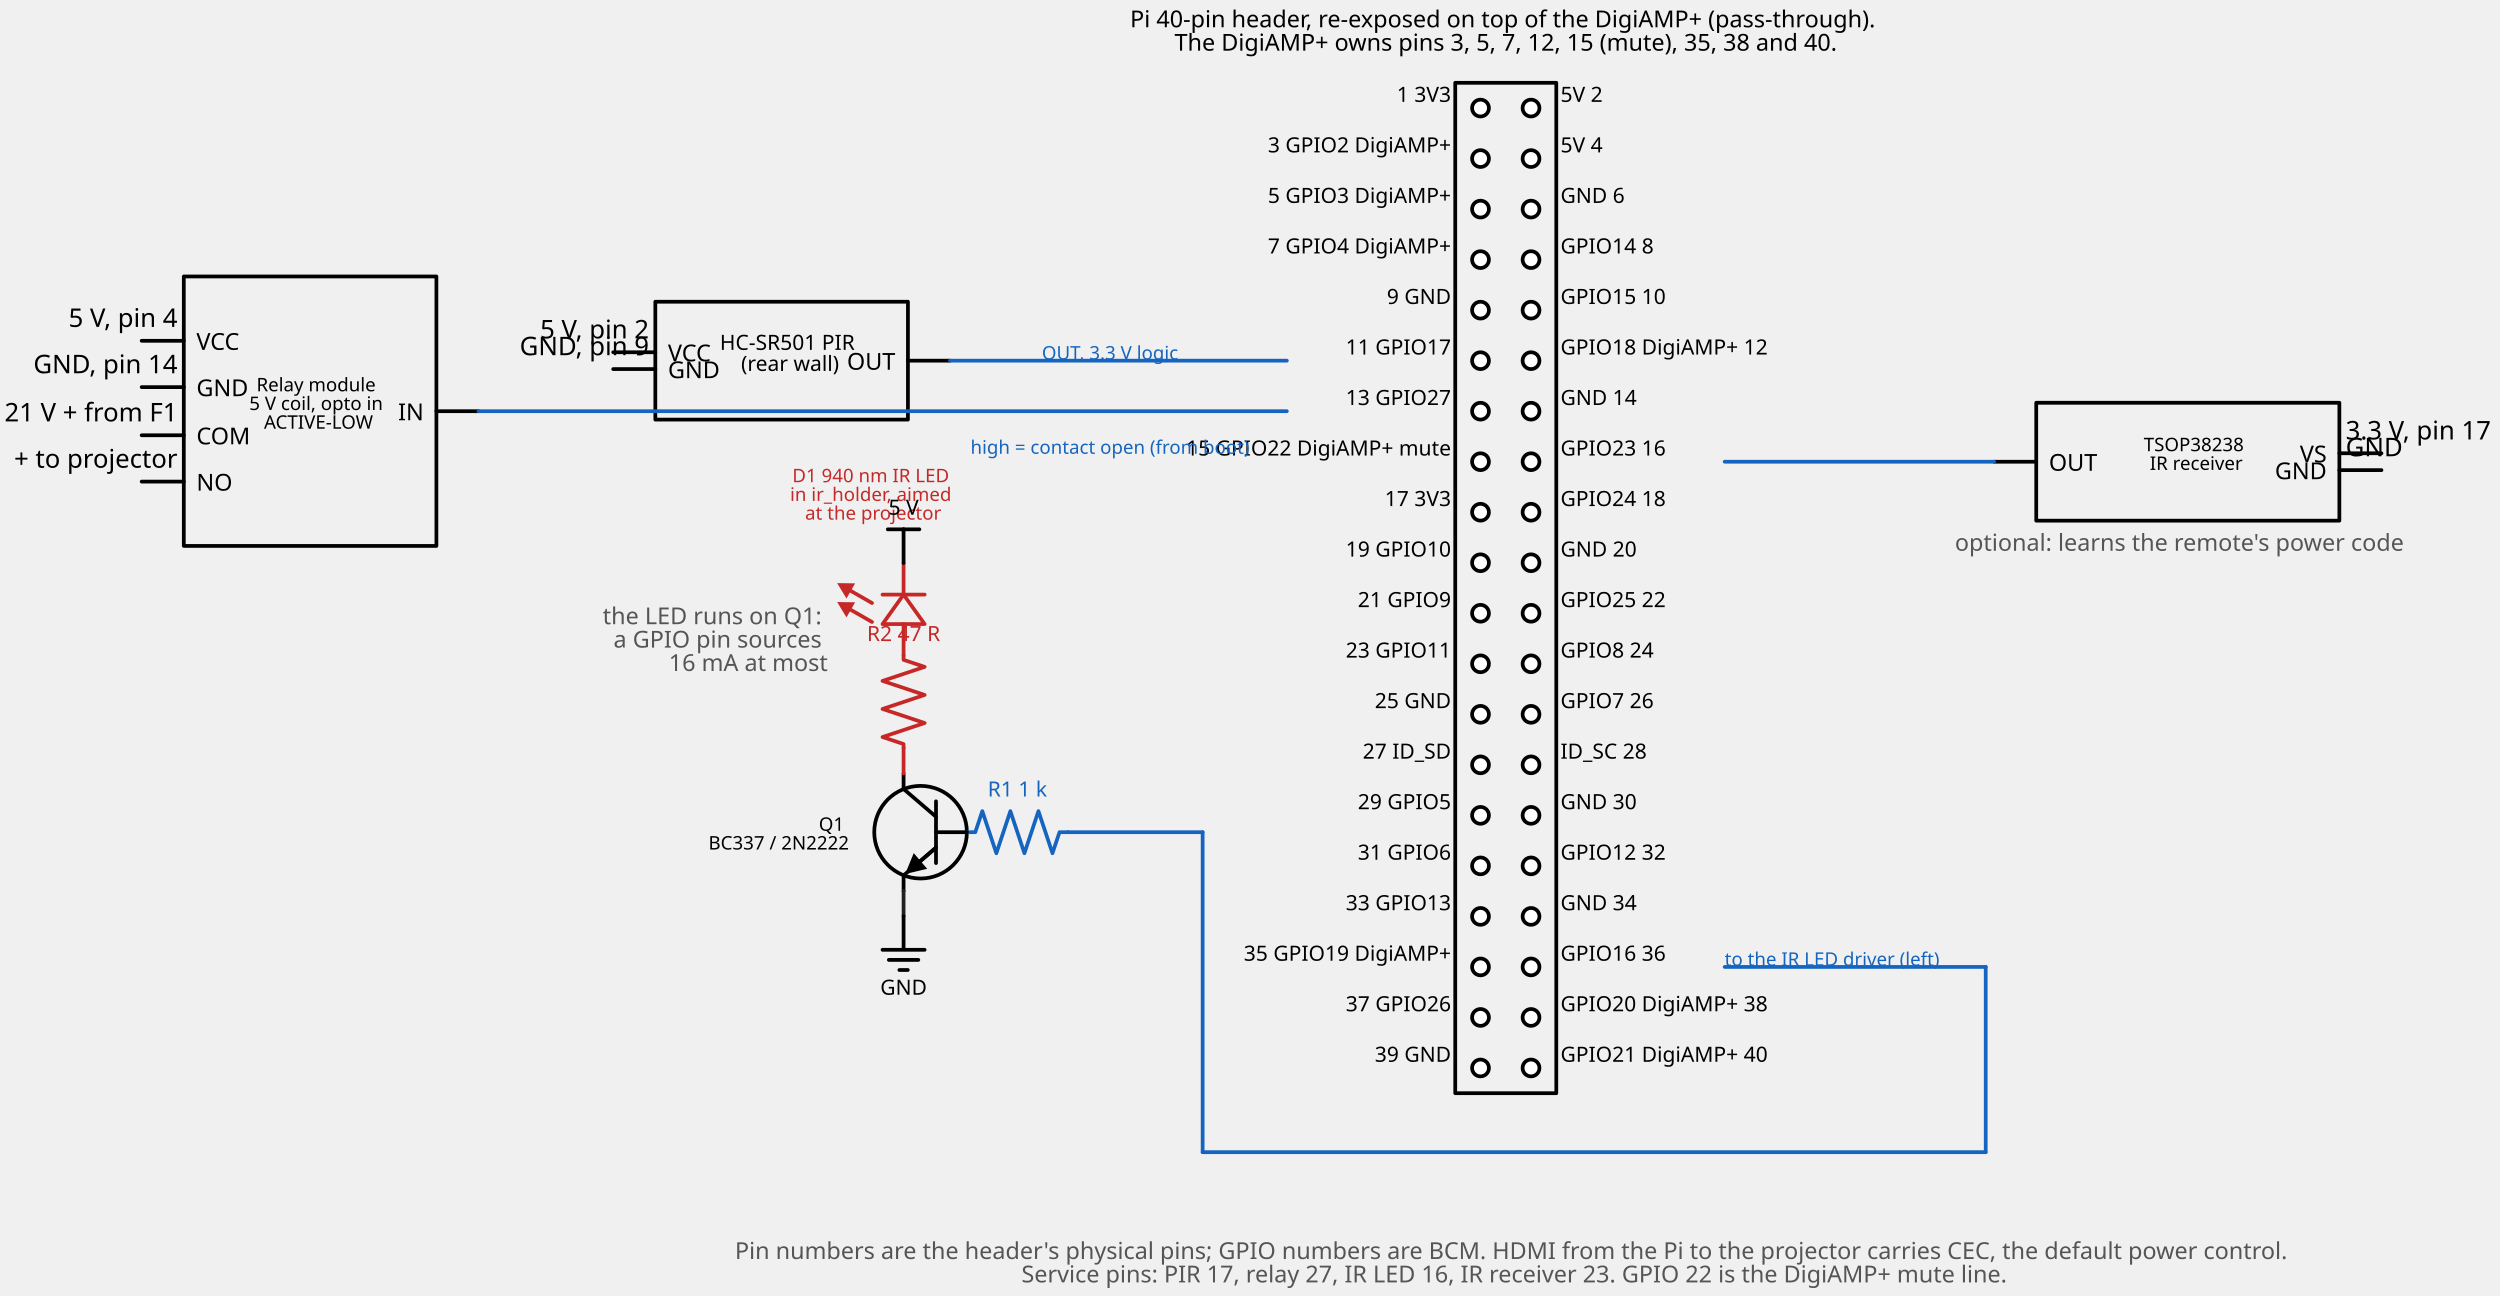
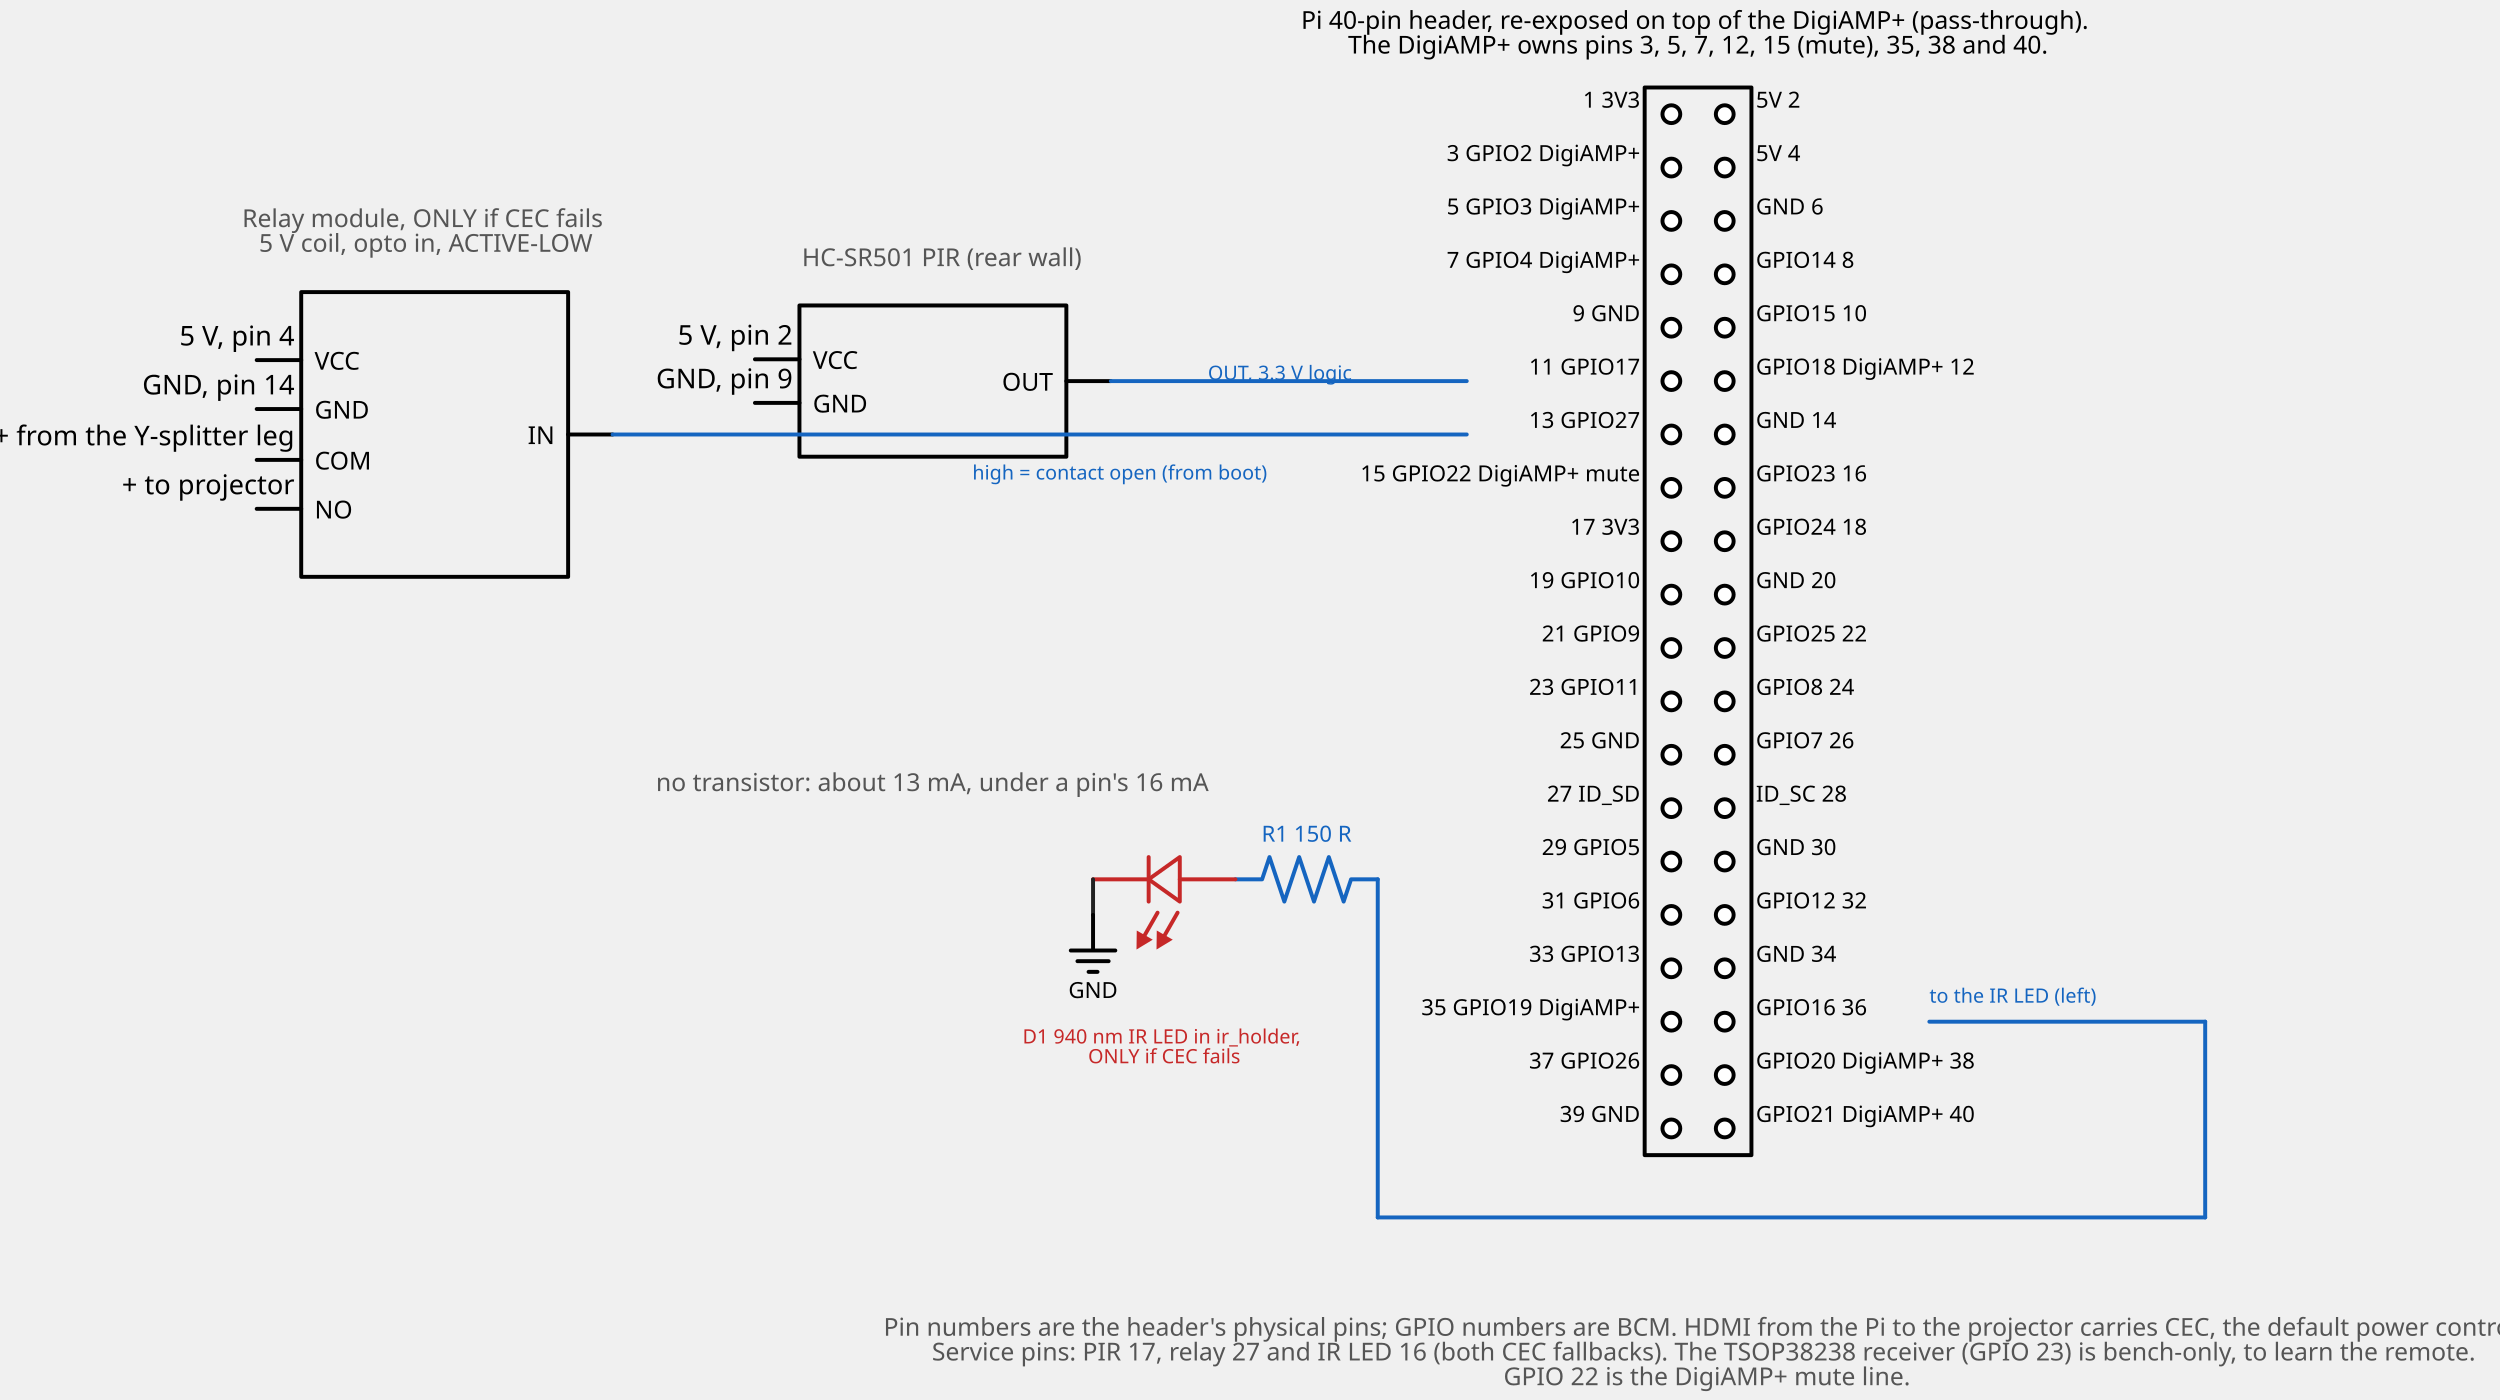
- <svg xmlns="http://www.w3.org/2000/svg" xml:lang="en" height="554.0pt" width="1068.86pt" viewBox="-622.18 -467.4 1068.86 554.0">
+ <svg xmlns="http://www.w3.org/2000/svg" xml:lang="en" height="566.2pt" width="1011.566pt" viewBox="-665.476 -467.4 1011.566 566.2">
  <polygon points="0,-0 0,-432 43.2,-432 43.2,-0 " style="stroke:black;fill:none;stroke-width:1.6;stroke-dasharray:-;stroke-linecap:round;stroke-linejoin:round;" />
-   <circle cx="-228.6" cy="-111.6" r="19.8" style="stroke:black;fill:none;stroke-width:1.6;stroke-dasharray:-;" />
-   <polygon points="-244.86,-200.58 -235.86,-213.18 -226.86,-200.58 " style="stroke:#c62828;fill:none;stroke-width:1.6;stroke-dasharray:-;stroke-linecap:round;stroke-linejoin:round;" />
-   <path d="M -342.0,-288 L -234,-288 L -234,-338.4 L -342,-338.4 L -342,-288" style="stroke:black;fill:none;stroke-width:1.6;stroke-dasharray:-;stroke-linecap:round;stroke-linejoin:round;" />
-   <path d="M -342.0,-316.8 L -360,-316.8" style="stroke:black;fill:none;stroke-width:1.6;stroke-dasharray:-;stroke-linecap:round;stroke-linejoin:round;" />
-   <path d="M -342.0,-309.6 L -360,-309.6" style="stroke:black;fill:none;stroke-width:1.6;stroke-dasharray:-;stroke-linecap:round;stroke-linejoin:round;" />
+   <polygon points="-188.1,-102.6 -200.7,-111.6 -188.1,-120.6 " style="stroke:#c62828;fill:none;stroke-width:1.6;stroke-dasharray:-;stroke-linecap:round;stroke-linejoin:round;" />
+   <path d="M -342.0,-282.6 L -234,-282.6 L -234,-343.8 L -342,-343.8 L -342,-282.6" style="stroke:black;fill:none;stroke-width:1.6;stroke-dasharray:-;stroke-linecap:round;stroke-linejoin:round;" />
+   <path d="M -342.0,-322.02 L -360,-322.02" style="stroke:black;fill:none;stroke-width:1.6;stroke-dasharray:-;stroke-linecap:round;stroke-linejoin:round;" />
+   <path d="M -342.0,-304.38 L -360,-304.38" style="stroke:black;fill:none;stroke-width:1.6;stroke-dasharray:-;stroke-linecap:round;stroke-linejoin:round;" />
  <path d="M -234.0,-313.2 L -216,-313.2" style="stroke:black;fill:none;stroke-width:1.6;stroke-dasharray:-;stroke-linecap:round;stroke-linejoin:round;" />
  <path d="M -72,-313.2 L -144,-313.2 L -216,-313.2" style="stroke:#1565c0;fill:none;stroke-width:1.6;stroke-dasharray:-;stroke-linecap:round;stroke-linejoin:round;" />
  <path d="M -543.6,-234.0 L -435.6,-234 L -435.6,-349.2 L -543.6,-349.2 L -543.6,-234" style="stroke:black;fill:none;stroke-width:1.6;stroke-dasharray:-;stroke-linecap:round;stroke-linejoin:round;" />
  <path d="M -543.6,-321.696 L -561.6,-321.696" style="stroke:black;fill:none;stroke-width:1.6;stroke-dasharray:-;stroke-linecap:round;stroke-linejoin:round;" />
  <path d="M -543.6,-301.896 L -561.6,-301.896" style="stroke:black;fill:none;stroke-width:1.6;stroke-dasharray:-;stroke-linecap:round;stroke-linejoin:round;" />
  <path d="M -543.6,-281.304 L -561.6,-281.304" style="stroke:black;fill:none;stroke-width:1.6;stroke-dasharray:-;stroke-linecap:round;stroke-linejoin:round;" />
  <path d="M -543.6,-261.504 L -561.6,-261.504" style="stroke:black;fill:none;stroke-width:1.6;stroke-dasharray:-;stroke-linecap:round;stroke-linejoin:round;" />
  <path d="M -435.6,-291.6 L -417.6,-291.6" style="stroke:black;fill:none;stroke-width:1.6;stroke-dasharray:-;stroke-linecap:round;stroke-linejoin:round;" />
  <path d="M -72,-291.6 L -244.8,-291.6 L -417.6,-291.6" style="stroke:#1565c0;fill:none;stroke-width:1.6;stroke-dasharray:-;stroke-linecap:round;stroke-linejoin:round;" />
  <path d="M 115.2,-54 L 171,-54 L 226.8,-54" style="stroke:#1565c0;fill:none;stroke-width:1.6;stroke-dasharray:-;stroke-linecap:round;stroke-linejoin:round;" />
  <path d="M 226.8,-54 L 226.8,-14.4 L 226.8,25.2" style="stroke:#1565c0;fill:none;stroke-width:1.6;stroke-dasharray:-;stroke-linecap:round;stroke-linejoin:round;" />
  <path d="M 226.8,25.2 L 59.4,25.2 L -108,25.2" style="stroke:#1565c0;fill:none;stroke-width:1.6;stroke-dasharray:-;stroke-linecap:round;stroke-linejoin:round;" />
  <path d="M -108.0,25.2 L -108,-43.2 L -108,-111.6" style="stroke:#1565c0;fill:none;stroke-width:1.6;stroke-dasharray:-;stroke-linecap:round;stroke-linejoin:round;" />
-   <path d="M -108.0,-111.6 L -136.8,-111.6 L -165.6,-111.6" style="stroke:#1565c0;fill:none;stroke-width:1.6;stroke-dasharray:-;stroke-linecap:round;stroke-linejoin:round;" />
-   <path d="M -165.6,-111.6 L -169.2,-111.6 L -172.2,-102.6 L -178.2,-120.6 L -184.2,-102.6 L -190.2,-120.6 L -196.2,-102.6 L -202.2,-120.6 L -205.2,-111.6 L -208.8,-111.6" style="stroke:#1565c0;fill:none;stroke-width:1.6;stroke-dasharray:-;stroke-linecap:round;stroke-linejoin:round;" />
-   <path d="M -222,-111.6 L -208.8,-111.6" style="stroke:black;fill:none;stroke-width:1.6;stroke-dasharray:-;stroke-linecap:round;stroke-linejoin:round;" />
-   <path d="M -222,-98.4 L -222,-124.8" style="stroke:black;fill:none;stroke-width:1.6;stroke-dasharray:-;stroke-linecap:round;stroke-linejoin:round;" />
-   <path d="M -235.86,-136.68 L -235.86,-130.08 L -222,-118.2" style="stroke:black;fill:none;stroke-width:1.6;stroke-dasharray:-;stroke-linecap:round;stroke-linejoin:round;" />
-   <path d="M -235.86,-86.52 L -235.86,-93.12 L -222,-105" style="stroke:black;fill:none;stroke-width:1.6;stroke-dasharray:-;stroke-linecap:round;stroke-linejoin:round;" />
-   <path d="M -229.027,-98.977 L -222,-105" style="stroke:black;fill:none;stroke-width:1.6;stroke-dasharray:-;stroke-linecap:round;stroke-linejoin:round;" />
-   <path d="M -234.341 -94.422 L -231.37 -101.71 L -226.684 -96.244 Z" style="stroke:black;fill:black;stroke-linecap:butt;stroke-linejoin:miter;" />
-   <path d="M -235.86,-86.52 L -235.86,-81.12 L -235.86,-75.72" style="stroke:#212121;fill:none;stroke-width:1.6;stroke-dasharray:-;stroke-linecap:round;stroke-linejoin:round;" />
-   <path d="M -235.86,-75.72 L -235.86,-61.32 L -244.86,-61.32 L -226.86,-61.32 M -242.16,-57 L -229.56,-57 M -237.66,-52.68 L -234.06,-52.68" style="stroke:black;fill:none;stroke-width:1.6;stroke-dasharray:-;stroke-linecap:round;stroke-linejoin:round;" />
-   <path d="M -235.86,-136.68 L -235.86,-142.08 L -235.86,-147.48" style="stroke:#c62828;fill:none;stroke-width:1.6;stroke-dasharray:-;stroke-linecap:round;stroke-linejoin:round;" />
-   <path d="M -235.86,-147.48 L -235.86,-149.28 L -244.86,-152.28 L -226.86,-158.28 L -244.86,-164.28 L -226.86,-170.28 L -244.86,-176.28 L -226.86,-182.28 L -235.86,-185.28 L -235.86,-187.08" style="stroke:#c62828;fill:none;stroke-width:1.6;stroke-dasharray:-;stroke-linecap:round;stroke-linejoin:round;" />
-   <path d="M -235.86,-187.08 L -235.86,-200.58 M -244.86,-213.18 L -226.86,-213.18 M -235.86,-213.18 L -235.86,-226.68" style="stroke:#c62828;fill:none;stroke-width:1.6;stroke-dasharray:-;stroke-linecap:round;stroke-linejoin:round;" />
-   <path d="M -249.36,-209.58 L -258.859,-215.008" style="stroke:#c62828;fill:none;stroke-width:1.6;stroke-dasharray:-;stroke-linecap:round;stroke-linejoin:round;" />
-   <path d="M -263.374 -217.588 L -257.43 -217.508 L -260.288 -212.507 Z" style="stroke:#c62828;fill:#c62828;stroke-linecap:butt;stroke-linejoin:miter;" />
-   <path d="M -249.36,-201.48 L -258.859,-206.908" style="stroke:#c62828;fill:none;stroke-width:1.6;stroke-dasharray:-;stroke-linecap:round;stroke-linejoin:round;" />
-   <path d="M -263.374 -209.488 L -257.43 -209.408 L -260.288 -204.407 Z" style="stroke:#c62828;fill:#c62828;stroke-linecap:butt;stroke-linejoin:miter;" />
-   <path d="M -235.86,-226.68 L -235.86,-241.08" style="stroke:black;fill:none;stroke-width:1.6;stroke-dasharray:-;stroke-linecap:round;stroke-linejoin:round;" />
-   <path d="M -235.86,-241.08 L -242.61,-241.08" style="stroke:black;fill:none;stroke-width:1.6;stroke-dasharray:-;stroke-linecap:round;stroke-linejoin:round;" />
-   <path d="M -235.86,-241.08 L -229.11,-241.08" style="stroke:black;fill:none;stroke-width:1.6;stroke-dasharray:-;stroke-linecap:round;stroke-linejoin:round;" />
-   <path d="M 248.4,-244.8 L 378,-244.8 L 378,-295.2 L 248.4,-295.2 L 248.4,-244.8" style="stroke:black;fill:none;stroke-width:1.6;stroke-dasharray:-;stroke-linecap:round;stroke-linejoin:round;" />
-   <path d="M 248.4,-270.0 L 230.4,-270" style="stroke:black;fill:none;stroke-width:1.6;stroke-dasharray:-;stroke-linecap:round;stroke-linejoin:round;" />
-   <path d="M 378.0,-273.6 L 396,-273.6" style="stroke:black;fill:none;stroke-width:1.6;stroke-dasharray:-;stroke-linecap:round;stroke-linejoin:round;" />
-   <path d="M 378.0,-266.4 L 396,-266.4" style="stroke:black;fill:none;stroke-width:1.6;stroke-dasharray:-;stroke-linecap:round;stroke-linejoin:round;" />
-   <path d="M 115.2,-270.0 L 172.8,-270 L 230.4,-270" style="stroke:#1565c0;fill:none;stroke-width:1.6;stroke-dasharray:-;stroke-linecap:round;stroke-linejoin:round;" />
+   <path d="M -108.0,-111.6 L -118.8,-111.6 L -121.8,-102.6 L -127.8,-120.6 L -133.8,-102.6 L -139.8,-120.6 L -145.8,-102.6 L -151.8,-120.6 L -154.8,-111.6 L -165.6,-111.6" style="stroke:#1565c0;fill:none;stroke-width:1.6;stroke-dasharray:-;stroke-linecap:round;stroke-linejoin:round;" />
+   <path d="M -165.6,-111.6 L -188.1,-111.6 M -200.7,-102.6 L -200.7,-120.6 M -200.7,-111.6 L -223.2,-111.6" style="stroke:#c62828;fill:none;stroke-width:1.6;stroke-dasharray:-;stroke-linecap:round;stroke-linejoin:round;" />
+   <path d="M -197.1,-98.1 L -202.528,-88.601" style="stroke:#c62828;fill:none;stroke-width:1.6;stroke-dasharray:-;stroke-linecap:round;stroke-linejoin:round;" />
+   <path d="M -205.108 -84.086 L -205.028 -90.03 L -200.027 -87.172 Z" style="stroke:#c62828;fill:#c62828;stroke-linecap:butt;stroke-linejoin:miter;" />
+   <path d="M -189.0,-98.1 L -194.428,-88.601" style="stroke:#c62828;fill:none;stroke-width:1.6;stroke-dasharray:-;stroke-linecap:round;stroke-linejoin:round;" />
+   <path d="M -197.008 -84.086 L -196.928 -90.03 L -191.927 -87.172 Z" style="stroke:#c62828;fill:#c62828;stroke-linecap:butt;stroke-linejoin:miter;" />
+   <path d="M -223.2,-111.6 L -223.2,-104.4 L -223.2,-97.2" style="stroke:#212121;fill:none;stroke-width:1.6;stroke-dasharray:-;stroke-linecap:round;stroke-linejoin:round;" />
+   <path d="M -223.2,-97.2 L -223.2,-82.8 L -232.2,-82.8 L -214.2,-82.8 M -229.5,-78.48 L -216.9,-78.48 M -225,-74.16 L -221.4,-74.16" style="stroke:black;fill:none;stroke-width:1.6;stroke-dasharray:-;stroke-linecap:round;stroke-linejoin:round;" />
  <text x="-1.8" y="-430.2" dominant-baseline="ideographic" fill="black" font-size="9" font-family="sans" text-anchor="end">
    <tspan x="-1.8" dy="9">1  3V3</tspan>
  </text>
  <text x="45.0" y="-430.2" dominant-baseline="ideographic" fill="black" font-size="9" font-family="sans" text-anchor="start">
    <tspan x="45.0" dy="9">5V  2</tspan>
  </text>
  <text x="-1.8" y="-408.6" dominant-baseline="ideographic" fill="black" font-size="9" font-family="sans" text-anchor="end">
    <tspan x="-1.8" dy="9">3  GPIO2 DigiAMP+</tspan>
  </text>
  <text x="45.0" y="-408.6" dominant-baseline="ideographic" fill="black" font-size="9" font-family="sans" text-anchor="start">
    <tspan x="45.0" dy="9">5V  4</tspan>
  </text>
  <text x="-1.8" y="-387.0" dominant-baseline="ideographic" fill="black" font-size="9" font-family="sans" text-anchor="end">
    <tspan x="-1.8" dy="9">5  GPIO3 DigiAMP+</tspan>
  </text>
  <text x="45.0" y="-387.0" dominant-baseline="ideographic" fill="black" font-size="9" font-family="sans" text-anchor="start">
    <tspan x="45.0" dy="9">GND  6</tspan>
  </text>
  <text x="-1.8" y="-365.4" dominant-baseline="ideographic" fill="black" font-size="9" font-family="sans" text-anchor="end">
    <tspan x="-1.8" dy="9">7  GPIO4 DigiAMP+</tspan>
  </text>
  <text x="45.0" y="-365.4" dominant-baseline="ideographic" fill="black" font-size="9" font-family="sans" text-anchor="start">
    <tspan x="45.0" dy="9">GPIO14  8</tspan>
  </text>
  <text x="-1.8" y="-343.8" dominant-baseline="ideographic" fill="black" font-size="9" font-family="sans" text-anchor="end">
    <tspan x="-1.8" dy="9">9  GND</tspan>
  </text>
  <text x="45.0" y="-343.8" dominant-baseline="ideographic" fill="black" font-size="9" font-family="sans" text-anchor="start">
    <tspan x="45.0" dy="9">GPIO15  10</tspan>
  </text>
  <text x="-1.8" y="-322.2" dominant-baseline="ideographic" fill="black" font-size="9" font-family="sans" text-anchor="end">
    <tspan x="-1.8" dy="9">11  GPIO17</tspan>
  </text>
  <text x="45.0" y="-322.2" dominant-baseline="ideographic" fill="black" font-size="9" font-family="sans" text-anchor="start">
    <tspan x="45.0" dy="9">GPIO18 DigiAMP+  12</tspan>
  </text>
  <text x="-1.8" y="-300.6" dominant-baseline="ideographic" fill="black" font-size="9" font-family="sans" text-anchor="end">
    <tspan x="-1.8" dy="9">13  GPIO27</tspan>
  </text>
  <text x="45.0" y="-300.6" dominant-baseline="ideographic" fill="black" font-size="9" font-family="sans" text-anchor="start">
    <tspan x="45.0" dy="9">GND  14</tspan>
  </text>
  <text x="-1.8" y="-279.0" dominant-baseline="ideographic" fill="black" font-size="9" font-family="sans" text-anchor="end">
    <tspan x="-1.8" dy="9">15  GPIO22 DigiAMP+ mute</tspan>
  </text>
  <text x="45.0" y="-279.0" dominant-baseline="ideographic" fill="black" font-size="9" font-family="sans" text-anchor="start">
    <tspan x="45.0" dy="9">GPIO23  16</tspan>
  </text>
  <text x="-1.8" y="-257.4" dominant-baseline="ideographic" fill="black" font-size="9" font-family="sans" text-anchor="end">
    <tspan x="-1.8" dy="9">17  3V3</tspan>
  </text>
  <text x="45.0" y="-257.4" dominant-baseline="ideographic" fill="black" font-size="9" font-family="sans" text-anchor="start">
    <tspan x="45.0" dy="9">GPIO24  18</tspan>
  </text>
  <text x="-1.8" y="-235.8" dominant-baseline="ideographic" fill="black" font-size="9" font-family="sans" text-anchor="end">
    <tspan x="-1.8" dy="9">19  GPIO10</tspan>
  </text>
  <text x="45.0" y="-235.8" dominant-baseline="ideographic" fill="black" font-size="9" font-family="sans" text-anchor="start">
    <tspan x="45.0" dy="9">GND  20</tspan>
  </text>
  <text x="-1.8" y="-214.2" dominant-baseline="ideographic" fill="black" font-size="9" font-family="sans" text-anchor="end">
    <tspan x="-1.8" dy="9">21  GPIO9</tspan>
  </text>
  <text x="45.0" y="-214.2" dominant-baseline="ideographic" fill="black" font-size="9" font-family="sans" text-anchor="start">
    <tspan x="45.0" dy="9">GPIO25  22</tspan>
  </text>
  <text x="-1.8" y="-192.6" dominant-baseline="ideographic" fill="black" font-size="9" font-family="sans" text-anchor="end">
    <tspan x="-1.8" dy="9">23  GPIO11</tspan>
  </text>
  <text x="45.0" y="-192.6" dominant-baseline="ideographic" fill="black" font-size="9" font-family="sans" text-anchor="start">
    <tspan x="45.0" dy="9">GPIO8  24</tspan>
  </text>
  <text x="-1.8" y="-171" dominant-baseline="ideographic" fill="black" font-size="9" font-family="sans" text-anchor="end">
    <tspan x="-1.8" dy="9">25  GND</tspan>
  </text>
  <text x="45.0" y="-171" dominant-baseline="ideographic" fill="black" font-size="9" font-family="sans" text-anchor="start">
    <tspan x="45.0" dy="9">GPIO7  26</tspan>
  </text>
  <text x="-1.8" y="-149.4" dominant-baseline="ideographic" fill="black" font-size="9" font-family="sans" text-anchor="end">
    <tspan x="-1.8" dy="9">27  ID_SD</tspan>
  </text>
  <text x="45.0" y="-149.4" dominant-baseline="ideographic" fill="black" font-size="9" font-family="sans" text-anchor="start">
    <tspan x="45.0" dy="9">ID_SC  28</tspan>
  </text>
  <text x="-1.8" y="-127.8" dominant-baseline="ideographic" fill="black" font-size="9" font-family="sans" text-anchor="end">
    <tspan x="-1.8" dy="9">29  GPIO5</tspan>
  </text>
  <text x="45.0" y="-127.8" dominant-baseline="ideographic" fill="black" font-size="9" font-family="sans" text-anchor="start">
    <tspan x="45.0" dy="9">GND  30</tspan>
  </text>
  <text x="-1.8" y="-106.2" dominant-baseline="ideographic" fill="black" font-size="9" font-family="sans" text-anchor="end">
    <tspan x="-1.8" dy="9">31  GPIO6</tspan>
  </text>
  <text x="45.0" y="-106.2" dominant-baseline="ideographic" fill="black" font-size="9" font-family="sans" text-anchor="start">
    <tspan x="45.0" dy="9">GPIO12  32</tspan>
  </text>
  <text x="-1.8" y="-84.6" dominant-baseline="ideographic" fill="black" font-size="9" font-family="sans" text-anchor="end">
    <tspan x="-1.8" dy="9">33  GPIO13</tspan>
  </text>
  <text x="45.0" y="-84.6" dominant-baseline="ideographic" fill="black" font-size="9" font-family="sans" text-anchor="start">
    <tspan x="45.0" dy="9">GND  34</tspan>
  </text>
  <text x="-1.8" y="-63" dominant-baseline="ideographic" fill="black" font-size="9" font-family="sans" text-anchor="end">
    <tspan x="-1.8" dy="9">35  GPIO19 DigiAMP+</tspan>
  </text>
  <text x="45.0" y="-63" dominant-baseline="ideographic" fill="black" font-size="9" font-family="sans" text-anchor="start">
    <tspan x="45.0" dy="9">GPIO16  36</tspan>
  </text>
  <text x="-1.8" y="-41.4" dominant-baseline="ideographic" fill="black" font-size="9" font-family="sans" text-anchor="end">
    <tspan x="-1.8" dy="9">37  GPIO26</tspan>
  </text>
  <text x="45.0" y="-41.4" dominant-baseline="ideographic" fill="black" font-size="9" font-family="sans" text-anchor="start">
    <tspan x="45.0" dy="9">GPIO20 DigiAMP+  38</tspan>
  </text>
  <text x="-1.8" y="-19.8" dominant-baseline="ideographic" fill="black" font-size="9" font-family="sans" text-anchor="end">
    <tspan x="-1.8" dy="9">39  GND</tspan>
  </text>
  <text x="45.0" y="-19.8" dominant-baseline="ideographic" fill="black" font-size="9" font-family="sans" text-anchor="start">
    <tspan x="45.0" dy="9">GPIO21 DigiAMP+  40</tspan>
  </text>
  <text x="21.6" y="-462.8" dominant-baseline="ideographic" fill="black" font-size="10" font-family="sans" text-anchor="middle">
    <tspan x="21.6" dy="10">Pi 40-pin header, re-exposed on top of the DigiAMP+ (pass-through).</tspan>
    <tspan x="21.6" dy="10">The DigiAMP+ owns pins 3, 5, 7, 12, 15 (mute), 35, 38 and 40.</tspan>
  </text>
-   <text x="-344.7" y="-330.5" dominant-baseline="ideographic" fill="black" font-size="11" font-family="sans" text-anchor="end">
+   <text x="-344.7" y="-335.72" dominant-baseline="ideographic" fill="black" font-size="11" font-family="sans" text-anchor="end">
    <tspan x="-344.7" dy="11">5 V, pin 2</tspan>
  </text>
-   <text x="-336.6" y="-326.8" dominant-baseline="central" fill="black" font-size="10" font-family="sans" text-anchor="start">
+   <text x="-336.6" y="-332.02" dominant-baseline="central" fill="black" font-size="10" font-family="sans" text-anchor="start">
    <tspan x="-336.6" dy="10">VCC</tspan>
  </text>
-   <text x="-344.7" y="-323.3" dominant-baseline="ideographic" fill="black" font-size="11" font-family="sans" text-anchor="end">
+   <text x="-344.7" y="-318.08" dominant-baseline="ideographic" fill="black" font-size="11" font-family="sans" text-anchor="end">
    <tspan x="-344.7" dy="11">GND, pin 9</tspan>
  </text>
-   <text x="-336.6" y="-319.6" dominant-baseline="central" fill="black" font-size="10" font-family="sans" text-anchor="start">
+   <text x="-336.6" y="-314.38" dominant-baseline="central" fill="black" font-size="10" font-family="sans" text-anchor="start">
    <tspan x="-336.6" dy="10">GND</tspan>
  </text>
  <text x="-239.4" y="-323.2" dominant-baseline="central" fill="black" font-size="10" font-family="sans" text-anchor="end">
    <tspan x="-239.4" dy="10">OUT</tspan>
  </text>
-   <text x="-284.4" y="-330.3" dominant-baseline="central" fill="black" font-size="9" font-family="sans" text-anchor="middle">
-     <tspan x="-284.4" dy="9">HC-SR501 PIR</tspan>
-     <tspan x="-284.4" dy="9">(rear wall)</tspan>
+   <text x="-284.4" y="-373.6" dominant-baseline="central" fill="#555555" font-size="10" font-family="sans" text-anchor="middle">
+     <tspan x="-284.4" dy="10">HC-SR501 PIR (rear wall)</tspan>
  </text>
  <text x="-147.6" y="-324.8" dominant-baseline="central" fill="#1565c0" font-size="8" font-family="sans" text-anchor="middle">
    <tspan x="-147.6" dy="8">OUT, 3.3 V logic</tspan>
  </text>
  <text x="-546.3" y="-335.396" dominant-baseline="ideographic" fill="black" font-size="11" font-family="sans" text-anchor="end">
    <tspan x="-546.3" dy="11">5 V, pin 4</tspan>
  </text>
  <text x="-538.2" y="-331.696" dominant-baseline="central" fill="black" font-size="10" font-family="sans" text-anchor="start">
    <tspan x="-538.2" dy="10">VCC</tspan>
  </text>
  <text x="-546.3" y="-315.596" dominant-baseline="ideographic" fill="black" font-size="11" font-family="sans" text-anchor="end">
    <tspan x="-546.3" dy="11">GND, pin 14</tspan>
  </text>
  <text x="-538.2" y="-311.896" dominant-baseline="central" fill="black" font-size="10" font-family="sans" text-anchor="start">
    <tspan x="-538.2" dy="10">GND</tspan>
  </text>
  <text x="-546.3" y="-295.004" dominant-baseline="ideographic" fill="black" font-size="11" font-family="sans" text-anchor="end">
-     <tspan x="-546.3" dy="11">21 V + from F1</tspan>
+     <tspan x="-546.3" dy="11">+ from the Y-splitter leg</tspan>
  </text>
  <text x="-538.2" y="-291.304" dominant-baseline="central" fill="black" font-size="10" font-family="sans" text-anchor="start">
    <tspan x="-538.2" dy="10">COM</tspan>
  </text>
  <text x="-546.3" y="-275.204" dominant-baseline="ideographic" fill="black" font-size="11" font-family="sans" text-anchor="end">
    <tspan x="-546.3" dy="11">+ to projector</tspan>
  </text>
  <text x="-538.2" y="-271.504" dominant-baseline="central" fill="black" font-size="10" font-family="sans" text-anchor="start">
    <tspan x="-538.2" dy="10">NO</tspan>
  </text>
  <text x="-441.0" y="-301.6" dominant-baseline="central" fill="black" font-size="10" font-family="sans" text-anchor="end">
    <tspan x="-441.0" dy="10">IN</tspan>
  </text>
-   <text x="-486.0" y="-311.2" dominant-baseline="central" fill="black" font-size="8" font-family="sans" text-anchor="middle">
-     <tspan x="-486.0" dy="8">Relay module</tspan>
-     <tspan x="-486.0" dy="8">5 V coil, opto in</tspan>
-     <tspan x="-486.0" dy="8">ACTIVE-LOW</tspan>
-   </text>
-   <text x="-147.6" y="-284.48" dominant-baseline="central" fill="#1565c0" font-size="8" font-family="sans" text-anchor="middle">
-     <tspan x="-147.6" dy="8">high = contact open (from boot)</tspan>
-   </text>
-   <text x="115.2" y="-65.6" dominant-baseline="central" fill="#1565c0" font-size="8" font-family="sans" text-anchor="start">
-     <tspan x="115.2" dy="8">to the IR LED driver (left)</tspan>
-   </text>
-   <text x="-187.2" y="-133.2" dominant-baseline="ideographic" fill="#1565c0" font-size="9" font-family="sans" text-anchor="middle">
-     <tspan x="-187.2" dy="9">R1 1 k</tspan>
-   </text>
-   <text x="-259.2" y="-123.3" dominant-baseline="central" fill="black" font-size="8" font-family="sans" text-anchor="end">
-     <tspan x="-259.2" dy="8">Q1</tspan>
-     <tspan x="-259.2" dy="8">BC337 / 2N2222</tspan>
-   </text>
-   <text x="-235.86" y="-58.08" dominant-baseline="hanging" fill="black" font-size="9" font-family="sans" text-anchor="middle">
-     <tspan x="-235.86" dy="9">GND</tspan>
-   </text>
-   <text x="-235.86" y="-199.68" dominant-baseline="ideographic" fill="#c62828" font-size="9" font-family="sans" text-anchor="middle">
-     <tspan x="-235.86" dy="9">R2 47 R</tspan>
-   </text>
-   <text x="-248.865" y="-266.88" dominant-baseline="ideographic" fill="#c62828" font-size="8" font-family="sans" text-anchor="middle">
-     <tspan x="-248.865" dy="8">D1  940 nm IR LED</tspan>
-     <tspan x="-248.865" dy="8">in ir_holder, aimed</tspan>
-     <tspan x="-248.865" dy="8">at the projector</tspan>
-   </text>
-   <text x="-235.86" y="-253.68" dominant-baseline="ideographic" fill="black" font-size="9" font-family="sans" text-anchor="middle">
-     <tspan x="-235.86" dy="9">5 V</tspan>
-   </text>
-   <text x="-268.26" y="-214.4" dominant-baseline="central" fill="#555555" font-size="10" font-family="sans" text-anchor="end">
-     <tspan x="-268.26" dy="10">the LED runs on Q1:</tspan>
-     <tspan x="-268.26" dy="10">a GPIO pin sources</tspan>
-     <tspan x="-268.26" dy="10">16 mA at most</tspan>
-   </text>
-   <text x="253.8" y="-280.0" dominant-baseline="central" fill="black" font-size="10" font-family="sans" text-anchor="start">
-     <tspan x="253.8" dy="10">OUT</tspan>
-   </text>
-   <text x="380.7" y="-287.3" dominant-baseline="ideographic" fill="black" font-size="11" font-family="sans" text-anchor="start">
-     <tspan x="380.7" dy="11">3.3 V, pin 17</tspan>
-   </text>
-   <text x="372.6" y="-283.6" dominant-baseline="central" fill="black" font-size="10" font-family="sans" text-anchor="end">
-     <tspan x="372.6" dy="10">VS</tspan>
-   </text>
-   <text x="380.7" y="-280.1" dominant-baseline="ideographic" fill="black" font-size="11" font-family="sans" text-anchor="start">
-     <tspan x="380.7" dy="11">GND</tspan>
-   </text>
-   <text x="372.6" y="-276.4" dominant-baseline="central" fill="black" font-size="10" font-family="sans" text-anchor="end">
-     <tspan x="372.6" dy="10">GND</tspan>
-   </text>
-   <text x="316.8" y="-285.6" dominant-baseline="central" fill="black" font-size="8" font-family="sans" text-anchor="middle">
-     <tspan x="316.8" dy="8">TSOP38238</tspan>
-     <tspan x="316.8" dy="8">IR receiver</tspan>
-   </text>
-   <text x="309.6" y="-245.8" dominant-baseline="central" fill="#555555" font-size="10" font-family="sans" text-anchor="middle">
-     <tspan x="309.6" dy="10">optional: learns the remote's power code</tspan>
-   </text>
-   <text x="25.2" y="57" dominant-baseline="central" fill="#555555" font-size="10" font-family="sans" text-anchor="middle">
+   <text x="-493.2" y="-389.4" dominant-baseline="central" fill="#555555" font-size="10" font-family="sans" text-anchor="middle">
+     <tspan x="-493.2" dy="10">Relay module, ONLY if CEC fails</tspan>
+     <tspan x="-493.2" dy="10">5 V coil, opto in, ACTIVE-LOW</tspan>
+   </text>
+   <text x="-212.4" y="-284.48" dominant-baseline="central" fill="#1565c0" font-size="8" font-family="sans" text-anchor="middle">
+     <tspan x="-212.4" dy="8">high = contact open (from boot)</tspan>
+   </text>
+   <text x="115.2" y="-72.8" dominant-baseline="central" fill="#1565c0" font-size="8" font-family="sans" text-anchor="start">
+     <tspan x="115.2" dy="8">to the IR LED (left)</tspan>
+   </text>
+   <text x="-136.8" y="-133.2" dominant-baseline="ideographic" fill="#1565c0" font-size="9" font-family="sans" text-anchor="middle">
+     <tspan x="-136.8" dy="9">R1 150 R</tspan>
+   </text>
+   <text x="-194.4" y="-59.39" dominant-baseline="hanging" fill="#c62828" font-size="8" font-family="sans" text-anchor="middle">
+     <tspan x="-194.4" dy="8">D1  940 nm IR LED in ir_holder,</tspan>
+     <tspan x="-194.4" dy="8">ONLY if CEC fails</tspan>
+   </text>
+   <text x="-223.2" y="-79.56" dominant-baseline="hanging" fill="black" font-size="9" font-family="sans" text-anchor="middle">
+     <tspan x="-223.2" dy="9">GND</tspan>
+   </text>
+   <text x="-176.4" y="-161.2" dominant-baseline="central" fill="#555555" font-size="10" font-family="sans" text-anchor="end">
+     <tspan x="-176.4" dy="10">no transistor: about 13 mA, under a pin's 16 mA</tspan>
+   </text>
+   <text x="25.2" y="59.2" dominant-baseline="central" fill="#555555" font-size="10" font-family="sans" text-anchor="middle">
    <tspan x="25.2" dy="10">Pin numbers are the header's physical pins; GPIO numbers are BCM. HDMI from the Pi to the projector carries CEC, the default power control.</tspan>
-     <tspan x="25.2" dy="10">Service pins: PIR 17, relay 27, IR LED 16, IR receiver 23. GPIO 22 is the DigiAMP+ mute line.</tspan>
+     <tspan x="25.2" dy="10">Service pins: PIR 17, relay 27 and IR LED 16 (both CEC fallbacks). The TSOP38238 receiver (GPIO 23) is bench-only, to learn the remote.</tspan>
+     <tspan x="25.2" dy="10">GPIO 22 is the DigiAMP+ mute line.</tspan>
  </text>
  <circle cx="10.8" cy="-421.2" r="3.6" style="stroke:black;fill:white;stroke-width:1.6;stroke-dasharray:-;" />
  <circle cx="32.4" cy="-421.2" r="3.6" style="stroke:black;fill:white;stroke-width:1.6;stroke-dasharray:-;" />
  <circle cx="10.8" cy="-399.6" r="3.6" style="stroke:black;fill:white;stroke-width:1.6;stroke-dasharray:-;" />
  <circle cx="32.4" cy="-399.6" r="3.6" style="stroke:black;fill:white;stroke-width:1.6;stroke-dasharray:-;" />
  <circle cx="10.8" cy="-378" r="3.6" style="stroke:black;fill:white;stroke-width:1.6;stroke-dasharray:-;" />
  <circle cx="32.4" cy="-378" r="3.6" style="stroke:black;fill:white;stroke-width:1.6;stroke-dasharray:-;" />
  <circle cx="10.8" cy="-356.4" r="3.6" style="stroke:black;fill:white;stroke-width:1.6;stroke-dasharray:-;" />
  <circle cx="32.4" cy="-356.4" r="3.6" style="stroke:black;fill:white;stroke-width:1.6;stroke-dasharray:-;" />
  <circle cx="10.8" cy="-334.8" r="3.6" style="stroke:black;fill:white;stroke-width:1.6;stroke-dasharray:-;" />
  <circle cx="32.4" cy="-334.8" r="3.6" style="stroke:black;fill:white;stroke-width:1.6;stroke-dasharray:-;" />
  <circle cx="10.8" cy="-313.2" r="3.6" style="stroke:black;fill:white;stroke-width:1.6;stroke-dasharray:-;" />
  <circle cx="32.4" cy="-313.2" r="3.6" style="stroke:black;fill:white;stroke-width:1.6;stroke-dasharray:-;" />
  <circle cx="10.8" cy="-291.6" r="3.6" style="stroke:black;fill:white;stroke-width:1.6;stroke-dasharray:-;" />
  <circle cx="32.4" cy="-291.6" r="3.6" style="stroke:black;fill:white;stroke-width:1.6;stroke-dasharray:-;" />
  <circle cx="10.8" cy="-270" r="3.6" style="stroke:black;fill:white;stroke-width:1.6;stroke-dasharray:-;" />
  <circle cx="32.4" cy="-270" r="3.6" style="stroke:black;fill:white;stroke-width:1.6;stroke-dasharray:-;" />
  <circle cx="10.8" cy="-248.4" r="3.6" style="stroke:black;fill:white;stroke-width:1.6;stroke-dasharray:-;" />
  <circle cx="32.4" cy="-248.4" r="3.6" style="stroke:black;fill:white;stroke-width:1.6;stroke-dasharray:-;" />
  <circle cx="10.8" cy="-226.8" r="3.6" style="stroke:black;fill:white;stroke-width:1.6;stroke-dasharray:-;" />
  <circle cx="32.4" cy="-226.8" r="3.6" style="stroke:black;fill:white;stroke-width:1.6;stroke-dasharray:-;" />
  <circle cx="10.8" cy="-205.2" r="3.6" style="stroke:black;fill:white;stroke-width:1.6;stroke-dasharray:-;" />
  <circle cx="32.4" cy="-205.2" r="3.6" style="stroke:black;fill:white;stroke-width:1.6;stroke-dasharray:-;" />
  <circle cx="10.8" cy="-183.6" r="3.6" style="stroke:black;fill:white;stroke-width:1.6;stroke-dasharray:-;" />
  <circle cx="32.4" cy="-183.6" r="3.6" style="stroke:black;fill:white;stroke-width:1.6;stroke-dasharray:-;" />
  <circle cx="10.8" cy="-162" r="3.6" style="stroke:black;fill:white;stroke-width:1.6;stroke-dasharray:-;" />
  <circle cx="32.4" cy="-162" r="3.6" style="stroke:black;fill:white;stroke-width:1.6;stroke-dasharray:-;" />
  <circle cx="10.8" cy="-140.4" r="3.6" style="stroke:black;fill:white;stroke-width:1.6;stroke-dasharray:-;" />
  <circle cx="32.4" cy="-140.4" r="3.6" style="stroke:black;fill:white;stroke-width:1.6;stroke-dasharray:-;" />
  <circle cx="10.8" cy="-118.8" r="3.6" style="stroke:black;fill:white;stroke-width:1.6;stroke-dasharray:-;" />
  <circle cx="32.4" cy="-118.8" r="3.6" style="stroke:black;fill:white;stroke-width:1.6;stroke-dasharray:-;" />
  <circle cx="10.8" cy="-97.2" r="3.6" style="stroke:black;fill:white;stroke-width:1.6;stroke-dasharray:-;" />
  <circle cx="32.4" cy="-97.2" r="3.6" style="stroke:black;fill:white;stroke-width:1.6;stroke-dasharray:-;" />
  <circle cx="10.8" cy="-75.6" r="3.6" style="stroke:black;fill:white;stroke-width:1.6;stroke-dasharray:-;" />
  <circle cx="32.4" cy="-75.6" r="3.6" style="stroke:black;fill:white;stroke-width:1.6;stroke-dasharray:-;" />
  <circle cx="10.8" cy="-54" r="3.6" style="stroke:black;fill:white;stroke-width:1.6;stroke-dasharray:-;" />
  <circle cx="32.4" cy="-54" r="3.6" style="stroke:black;fill:white;stroke-width:1.6;stroke-dasharray:-;" />
  <circle cx="10.8" cy="-32.4" r="3.6" style="stroke:black;fill:white;stroke-width:1.6;stroke-dasharray:-;" />
  <circle cx="32.4" cy="-32.4" r="3.6" style="stroke:black;fill:white;stroke-width:1.6;stroke-dasharray:-;" />
  <circle cx="10.8" cy="-10.8" r="3.6" style="stroke:black;fill:white;stroke-width:1.6;stroke-dasharray:-;" />
  <circle cx="32.4" cy="-10.8" r="3.6" style="stroke:black;fill:white;stroke-width:1.6;stroke-dasharray:-;" />
</svg>
